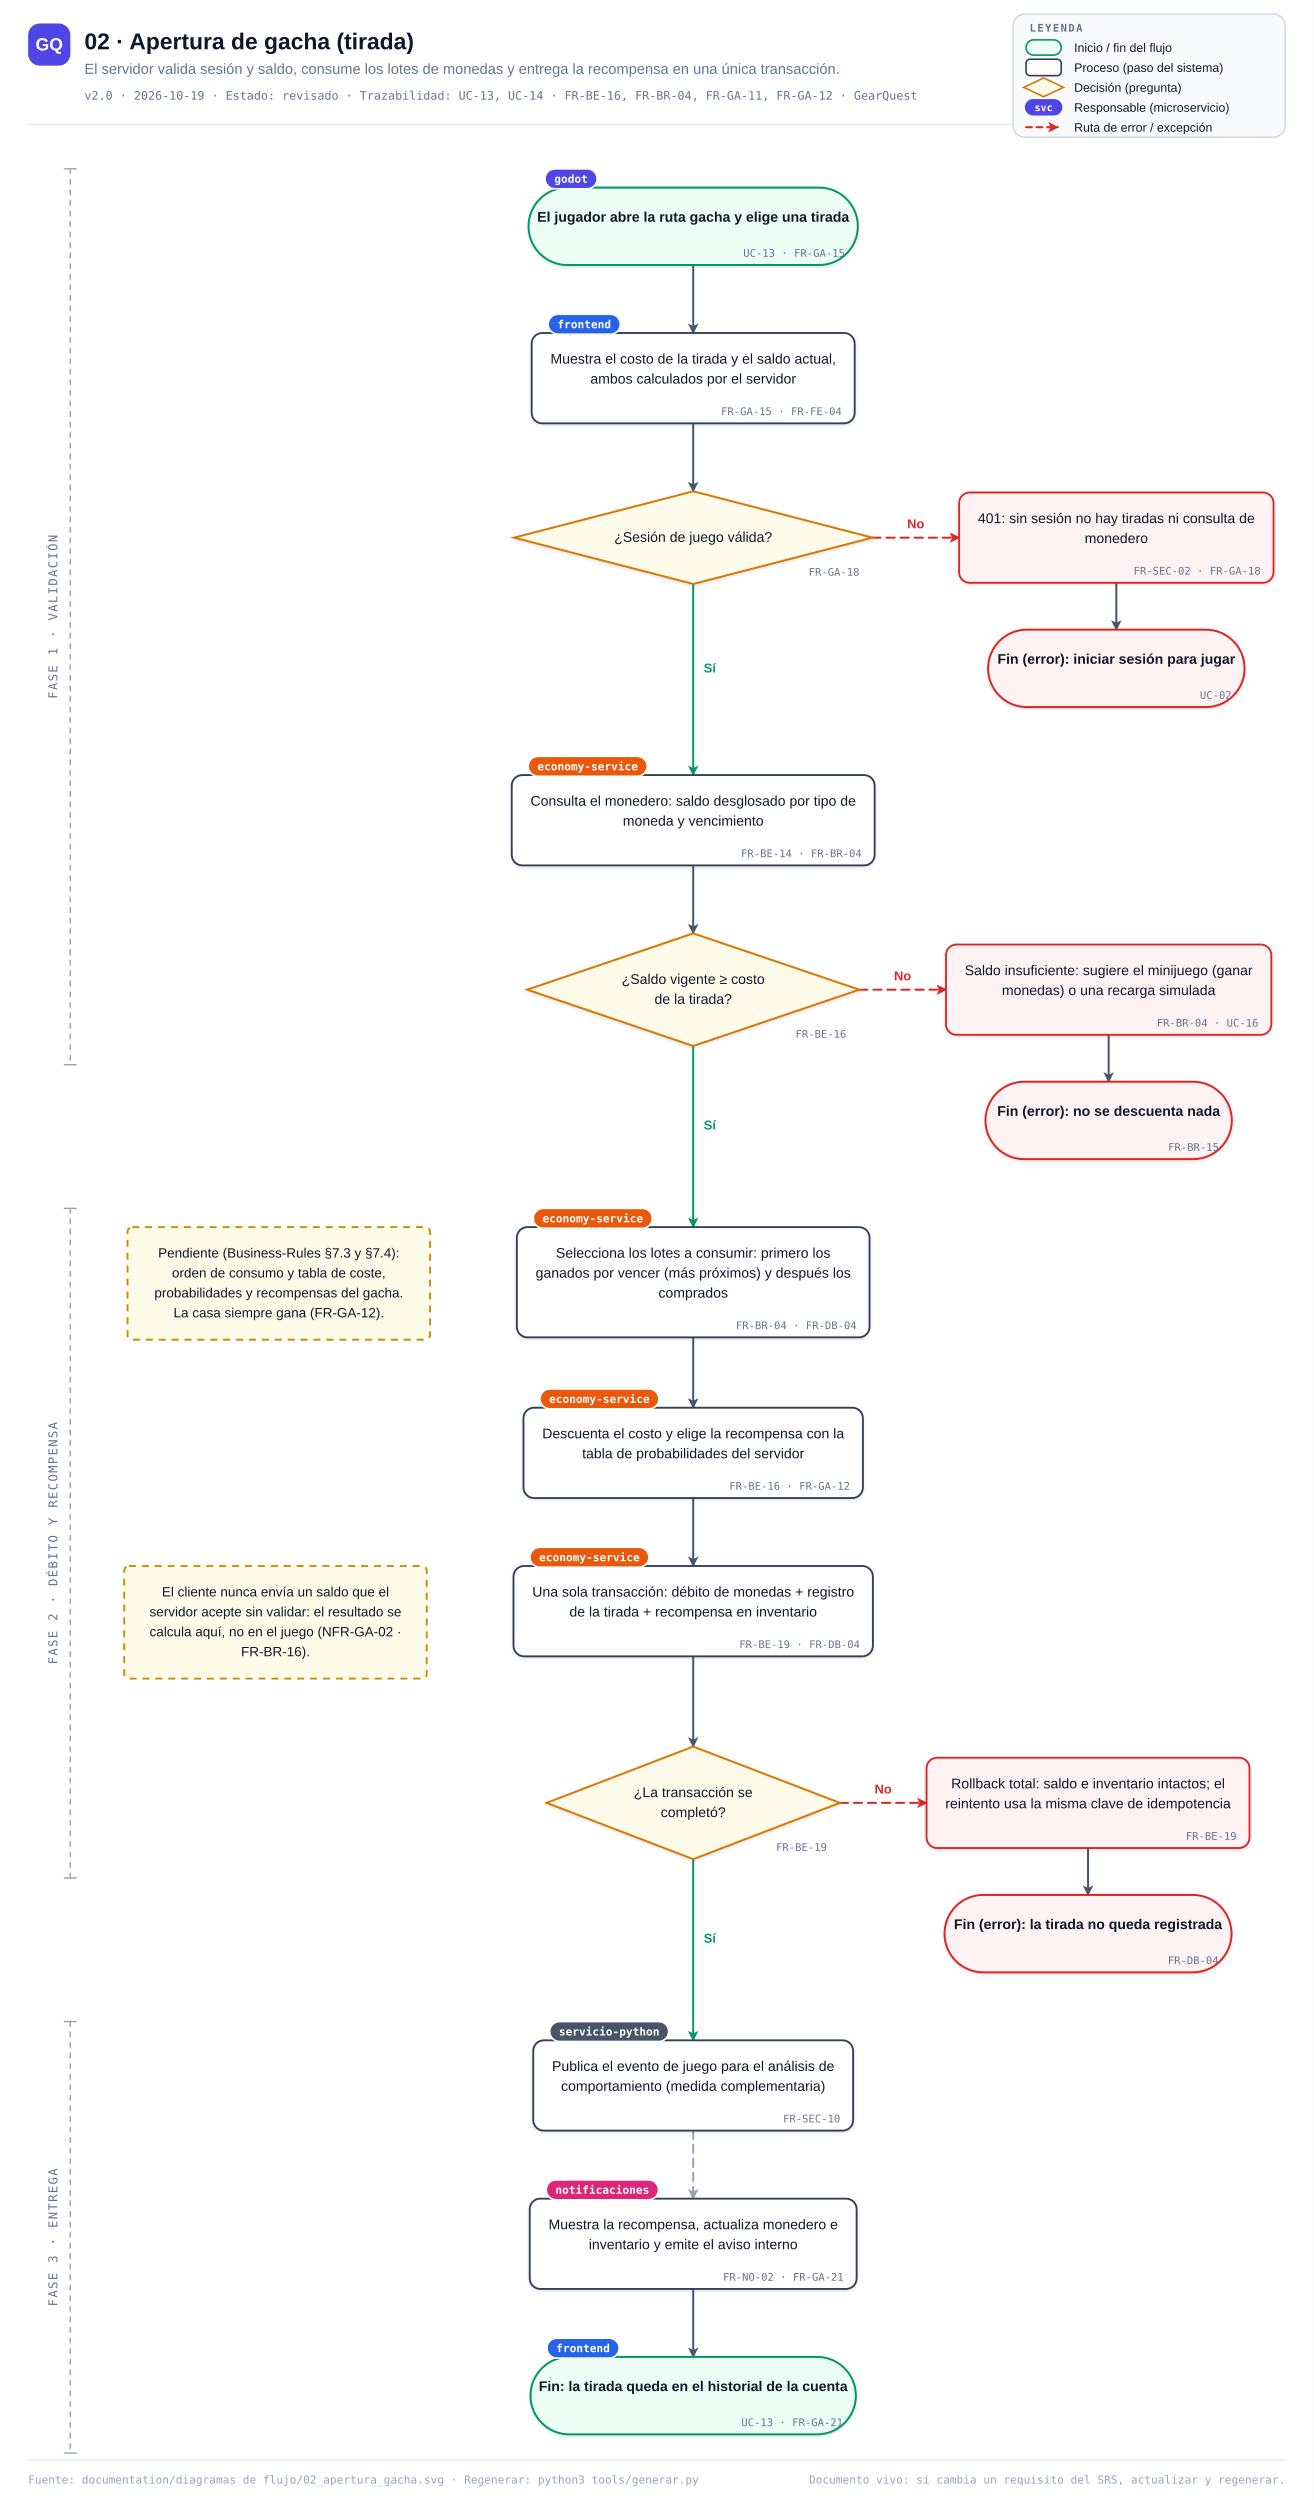
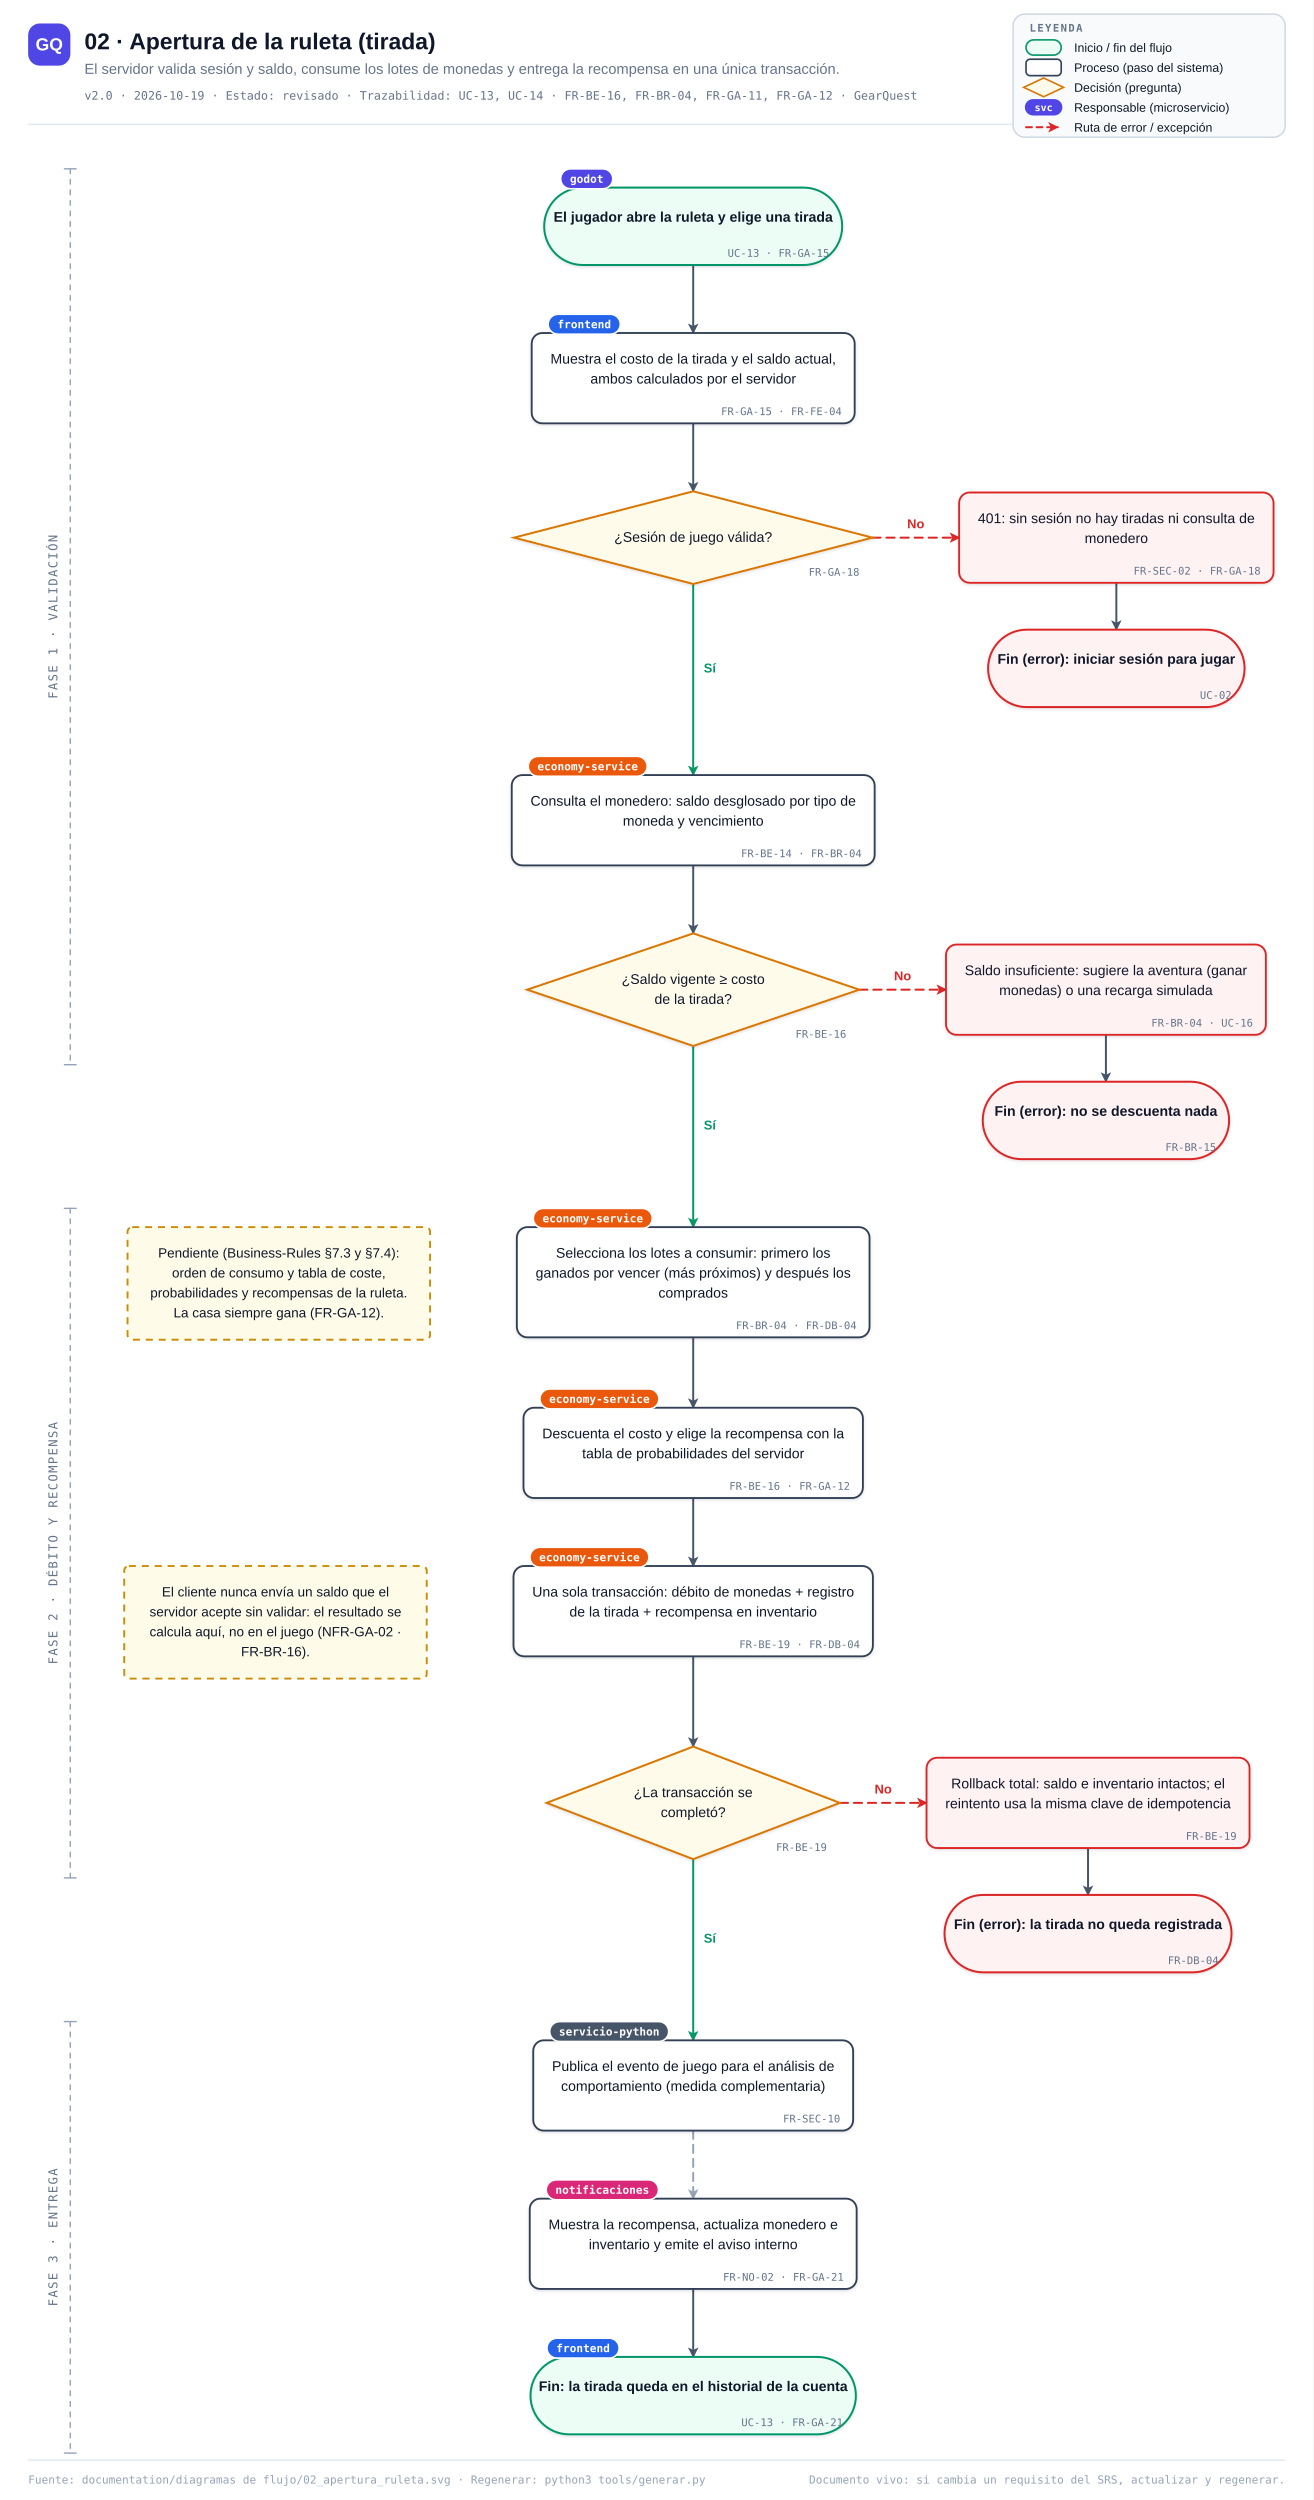
<svg xmlns="http://www.w3.org/2000/svg" width="1120" height="2132" viewBox="0 0 1120 2132" role="img" aria-labelledby="titulo">
  <defs>
    <filter id="softshadow" x="-20%" y="-20%" width="140%" height="140%">
      <feDropShadow dx="0" dy="1" stdDeviation="1.6" flood-color="#0f172a" flood-opacity="0.14" />
    </filter>
    <marker id="arr" viewBox="0 0 10 10" refX="9" refY="5" markerWidth="9" markerHeight="9" orient="auto" markerUnits="userSpaceOnUse">
      <path d="M0,0 L10,5 L0,10 L2.4,5 Z" fill="#475569" />
    </marker>
    <marker id="arr_ok" viewBox="0 0 10 10" refX="9" refY="5" markerWidth="9" markerHeight="9" orient="auto" markerUnits="userSpaceOnUse">
      <path d="M0,0 L10,5 L0,10 L2.4,5 Z" fill="#059669" />
    </marker>
    <marker id="arr_err" viewBox="0 0 10 10" refX="9" refY="5" markerWidth="9" markerHeight="9" orient="auto" markerUnits="userSpaceOnUse">
      <path d="M0,0 L10,5 L0,10 L2.4,5 Z" fill="#dc2626" />
    </marker>
    <marker id="arr_soft" viewBox="0 0 10 10" refX="9" refY="5" markerWidth="9" markerHeight="9" orient="auto" markerUnits="userSpaceOnUse">
      <path d="M0,0 L10,5 L0,10 L2.4,5 Z" fill="#94a3b8" />
    </marker>
    <marker id="arr_accent" viewBox="0 0 10 10" refX="9" refY="5" markerWidth="9" markerHeight="9" orient="auto" markerUnits="userSpaceOnUse">
      <path d="M0,0 L10,5 L0,10 L2.4,5 Z" fill="#4f46e5" />
    </marker>
  </defs>
  <rect x="0" y="0" width="1120" height="2132" fill="#ffffff" />
  <rect x="24" y="20" width="36" height="36" rx="10" fill="#4f46e5" />
  <text x="42" y="43" font-size="15" fill="#ffffff" font-family="Arial, Helvetica, sans-serif" text-anchor="middle" font-weight="700">GQ</text>
-   <text x="72" y="42" font-size="19.5" fill="#0f172a" font-family="Arial, Helvetica, sans-serif" font-weight="700">02 · Apertura de gacha (tirada)</text>
+   <text x="72" y="42" font-size="19.5" fill="#0f172a" font-family="Arial, Helvetica, sans-serif" font-weight="700">02 · Apertura de la ruleta (tirada)</text>
  <text x="72" y="63" font-size="12.5" fill="#64748b" font-family="Arial, Helvetica, sans-serif">El servidor valida sesión y saldo, consume los lotes de monedas y entrega la recompensa en una única transacción.</text>
  <text x="72" y="85" font-size="10" fill="#64748b" font-family="Consolas, 'DejaVu Sans Mono', monospace">v2.0 · 2026-10-19 · Estado: revisado · Trazabilidad: UC-13, UC-14 · FR-BE-16, FR-BR-04, FR-GA-11, FR-GA-12 · GearQuest</text>
  <line x1="24" y1="106" x2="1096" y2="106" stroke="#e2e8f0" stroke-width="1.2" stroke-linecap="butt" />
  <rect x="864" y="12" width="232" height="105" rx="10" fill="#f8fafc" stroke="#cbd5e1" stroke-width="1.2" />
  <text x="878" y="27" font-size="9" fill="#64748b" font-family="Consolas, 'DejaVu Sans Mono', monospace" font-weight="700" letter-spacing="1.2">LEYENDA</text>
  <rect x="875" y="34" width="30" height="13" rx="6.5" fill="#ecfdf5" stroke="#059669" stroke-width="1.4" />
  <text x="916" y="44.3" font-size="10.5" fill="#0f172a" font-family="Arial, Helvetica, sans-serif">Inicio / fin del flujo</text>
  <rect x="875" y="50.5" width="30" height="14" rx="3.5" fill="#ffffff" stroke="#334155" stroke-width="1.4" />
  <text x="916" y="61.3" font-size="10.5" fill="#0f172a" font-family="Arial, Helvetica, sans-serif">Proceso (paso del sistema)</text>
  <polygon points="890,66.5 907,74.5 890,82.5 873,74.5" fill="#fffbeb" stroke="#d97706" stroke-width="1.4" />
  <text x="916" y="78.3" font-size="10.5" fill="#0f172a" font-family="Arial, Helvetica, sans-serif">Decisión (pregunta)</text>
  <rect x="874" y="84.5" width="32" height="14" rx="7" fill="#4f46e5" />
  <text x="890" y="94.7" font-size="8.5" fill="#ffffff" font-family="Consolas, 'DejaVu Sans Mono', monospace" text-anchor="middle" font-weight="700">svc</text>
  <text x="916" y="95.3" font-size="10.5" fill="#0f172a" font-family="Arial, Helvetica, sans-serif">Responsable (microservicio)</text>
  <line x1="875" y1="108.5" x2="902" y2="108.5" stroke="#dc2626" stroke-width="1.7" stroke-linecap="round" stroke-dasharray="5 4" marker-end="url(#arr_err)" />
  <text x="916" y="112.3" font-size="10.5" fill="#0f172a" font-family="Arial, Helvetica, sans-serif">Ruta de error / excepción</text>
  <line x1="24" y1="2098" x2="1096" y2="2098" stroke="#e2e8f0" stroke-width="1.2" stroke-linecap="butt" />
-   <text x="24" y="2118" font-size="9.5" fill="#94a3b8" font-family="Consolas, 'DejaVu Sans Mono', monospace">Fuente: documentation/diagramas de flujo/02_apertura_gacha.svg  ·  Regenerar: python3 tools/generar.py</text>
+   <text x="24" y="2118" font-size="9.5" fill="#94a3b8" font-family="Consolas, 'DejaVu Sans Mono', monospace">Fuente: documentation/diagramas de flujo/02_apertura_ruleta.svg  ·  Regenerar: python3 tools/generar.py</text>
  <text x="1096" y="2118" font-size="9.5" fill="#94a3b8" font-family="Consolas, 'DejaVu Sans Mono', monospace" text-anchor="end">Documento vivo: si cambia un requisito del SRS, actualizar y regenerar.</text>
  <line x1="59.92" y1="144" x2="59.92" y2="908" stroke="#94a3b8" stroke-width="1.2" stroke-linecap="round" stroke-dasharray="4 5" />
  <line x1="54.92" y1="144" x2="64.92" y2="144" stroke="#94a3b8" stroke-width="1.2" stroke-linecap="round" />
  <line x1="54.92" y1="908" x2="64.92" y2="908" stroke="#94a3b8" stroke-width="1.2" stroke-linecap="round" />
  <text x="48.92" y="526" font-family="Consolas, 'DejaVu Sans Mono', monospace" font-size="10.5" fill="#64748b" text-anchor="middle" letter-spacing="1.1" transform="rotate(-90 48.92 526)">FASE 1 · VALIDACIÓN</text>
  <line x1="59.92" y1="1030.5" x2="59.92" y2="1601.5" stroke="#94a3b8" stroke-width="1.2" stroke-linecap="round" stroke-dasharray="4 5" />
  <line x1="54.92" y1="1030.5" x2="64.92" y2="1030.5" stroke="#94a3b8" stroke-width="1.2" stroke-linecap="round" />
  <line x1="54.92" y1="1601.5" x2="64.92" y2="1601.5" stroke="#94a3b8" stroke-width="1.2" stroke-linecap="round" />
  <text x="48.92" y="1316" font-family="Consolas, 'DejaVu Sans Mono', monospace" font-size="10.5" fill="#64748b" text-anchor="middle" letter-spacing="1.1" transform="rotate(-90 48.92 1316)">FASE 2 · DÉBITO Y RECOMPENSA</text>
  <line x1="59.92" y1="1724" x2="59.92" y2="2092" stroke="#94a3b8" stroke-width="1.2" stroke-linecap="round" stroke-dasharray="4 5" />
  <line x1="54.92" y1="1724" x2="64.92" y2="1724" stroke="#94a3b8" stroke-width="1.2" stroke-linecap="round" />
  <line x1="54.92" y1="2092" x2="64.92" y2="2092" stroke="#94a3b8" stroke-width="1.2" stroke-linecap="round" />
  <text x="48.92" y="1908" font-family="Consolas, 'DejaVu Sans Mono', monospace" font-size="10.5" fill="#64748b" text-anchor="middle" letter-spacing="1.1" transform="rotate(-90 48.92 1908)">FASE 3 · ENTREGA</text>
  <path d="M591.16,226 L591.16,284" fill="none" stroke="#475569" stroke-width="1.7" stroke-linecap="round" stroke-linejoin="round" marker-end="url(#arr)" />
  <path d="M591.16,361 L591.16,419" fill="none" stroke="#475569" stroke-width="1.7" stroke-linecap="round" stroke-linejoin="round" marker-end="url(#arr)" />
  <path d="M591.16,498 L591.16,661" fill="none" stroke="#059669" stroke-width="1.7" stroke-linecap="round" stroke-linejoin="round" marker-end="url(#arr_ok)" />
  <text x="600.16" y="573.5" font-size="11" fill="#059669" font-family="Arial, Helvetica, sans-serif" font-weight="700" stroke="#ffffff" stroke-width="3.2" paint-order="stroke" stroke-linejoin="round">Sí</text>
  <path d="M743.95,458.5 L817.95,458.5" fill="none" stroke="#dc2626" stroke-width="1.7" stroke-linecap="round" stroke-linejoin="round" stroke-dasharray="7 5" marker-end="url(#arr_err)" />
  <text x="780.95" y="450.5" font-size="11" fill="#dc2626" font-family="Arial, Helvetica, sans-serif" text-anchor="middle" font-weight="700" stroke="#ffffff" stroke-width="3.2" paint-order="stroke" stroke-linejoin="round">No</text>
  <path d="M952.01,497 L952.01,537" fill="none" stroke="#475569" stroke-width="1.7" stroke-linecap="round" stroke-linejoin="round" marker-end="url(#arr)" />
  <path d="M591.16,738 L591.16,796" fill="none" stroke="#475569" stroke-width="1.7" stroke-linecap="round" stroke-linejoin="round" marker-end="url(#arr)" />
  <path d="M591.16,892 L591.16,1046.5" fill="none" stroke="#059669" stroke-width="1.7" stroke-linecap="round" stroke-linejoin="round" marker-end="url(#arr_ok)" />
  <text x="600.16" y="963.25" font-size="11" fill="#059669" font-family="Arial, Helvetica, sans-serif" font-weight="700" stroke="#ffffff" stroke-width="3.2" paint-order="stroke" stroke-linejoin="round">Sí</text>
  <path d="M732.74,844 L806.74,844" fill="none" stroke="#dc2626" stroke-width="1.7" stroke-linecap="round" stroke-linejoin="round" stroke-dasharray="7 5" marker-end="url(#arr_err)" />
  <text x="769.74" y="836" font-size="11" fill="#dc2626" font-family="Arial, Helvetica, sans-serif" text-anchor="middle" font-weight="700" stroke="#ffffff" stroke-width="3.2" paint-order="stroke" stroke-linejoin="round">No</text>
-   <path d="M945.46,882.5 L945.46,922.5" fill="none" stroke="#475569" stroke-width="1.7" stroke-linecap="round" stroke-linejoin="round" marker-end="url(#arr)" />
+   <path d="M943.13,882.5 L943.13,922.5" fill="none" stroke="#475569" stroke-width="1.7" stroke-linecap="round" stroke-linejoin="round" marker-end="url(#arr)" />
  <path d="M591.16,1140.5 L591.16,1200.5" fill="none" stroke="#475569" stroke-width="1.7" stroke-linecap="round" stroke-linejoin="round" marker-end="url(#arr)" />
  <path d="M591.16,1277.5 L591.16,1335.5" fill="none" stroke="#475569" stroke-width="1.7" stroke-linecap="round" stroke-linejoin="round" marker-end="url(#arr)" />
  <path d="M591.16,1412.5 L591.16,1489.5" fill="none" stroke="#475569" stroke-width="1.7" stroke-linecap="round" stroke-linejoin="round" marker-end="url(#arr)" />
  <path d="M591.16,1585.5 L591.16,1740" fill="none" stroke="#059669" stroke-width="1.7" stroke-linecap="round" stroke-linejoin="round" marker-end="url(#arr_ok)" />
  <text x="600.16" y="1656.75" font-size="11" fill="#059669" font-family="Arial, Helvetica, sans-serif" font-weight="700" stroke="#ffffff" stroke-width="3.2" paint-order="stroke" stroke-linejoin="round">Sí</text>
  <path d="M716.16,1537.5 L790.16,1537.5" fill="none" stroke="#dc2626" stroke-width="1.7" stroke-linecap="round" stroke-linejoin="round" stroke-dasharray="7 5" marker-end="url(#arr_err)" />
  <text x="753.16" y="1529.5" font-size="11" fill="#dc2626" font-family="Arial, Helvetica, sans-serif" text-anchor="middle" font-weight="700" stroke="#ffffff" stroke-width="3.2" paint-order="stroke" stroke-linejoin="round">No</text>
  <path d="M927.87,1576 L927.87,1616" fill="none" stroke="#475569" stroke-width="1.7" stroke-linecap="round" stroke-linejoin="round" marker-end="url(#arr)" />
  <path d="M591.16,1817 L591.16,1875" fill="none" stroke="#94a3b8" stroke-width="1.7" stroke-linecap="round" stroke-linejoin="round" stroke-dasharray="7 5" marker-end="url(#arr_soft)" />
  <path d="M591.16,1952 L591.16,2010" fill="none" stroke="#475569" stroke-width="1.7" stroke-linecap="round" stroke-linejoin="round" marker-end="url(#arr)" />
-   <rect x="450.76" y="160" width="280.8" height="66" rx="33" fill="#ecfdf5" stroke="#059669" stroke-width="1.7" filter="url(#softshadow)" />
-   <text x="591.16" y="189.1" font-size="12" fill="#0f172a" font-family="Arial, Helvetica, sans-serif" text-anchor="middle" font-weight="700">El jugador abre la ruta gacha y elige una tirada</text>
-   <text x="720.55" y="219" font-size="9" fill="#64748b" font-family="Consolas, 'DejaVu Sans Mono', monospace" text-anchor="end">UC-13 · FR-GA-15</text>
-   <rect x="464.76" y="144" width="44.5" height="17" rx="8.5" fill="#4f46e5" stroke="#ffffff" stroke-width="1.4" />
-   <text x="487.01" y="155.9" font-size="9.5" fill="#ffffff" font-family="Consolas, 'DejaVu Sans Mono', monospace" text-anchor="middle" font-weight="700">godot</text>
+   <rect x="464.1" y="160" width="254.11" height="66" rx="33" fill="#ecfdf5" stroke="#059669" stroke-width="1.7" filter="url(#softshadow)" />
+   <text x="591.16" y="189.1" font-size="12" fill="#0f172a" font-family="Arial, Helvetica, sans-serif" text-anchor="middle" font-weight="700">El jugador abre la ruleta y elige una tirada</text>
+   <text x="707.21" y="219" font-size="9" fill="#64748b" font-family="Consolas, 'DejaVu Sans Mono', monospace" text-anchor="end">UC-13 · FR-GA-15</text>
+   <rect x="478.1" y="144" width="44.5" height="17" rx="8.5" fill="#4f46e5" stroke="#ffffff" stroke-width="1.4" />
+   <text x="500.35" y="155.9" font-size="9.5" fill="#ffffff" font-family="Consolas, 'DejaVu Sans Mono', monospace" text-anchor="middle" font-weight="700">godot</text>
  <rect x="453.43" y="284" width="275.44" height="77" rx="9" fill="#ffffff" stroke="#334155" stroke-width="1.6" filter="url(#softshadow)" />
  <text x="591.16" y="310.1" font-size="12" fill="#0f172a" font-family="Arial, Helvetica, sans-serif" text-anchor="middle">Muestra el costo de la tirada y el saldo actual,</text>
  <text x="591.16" y="327.1" font-size="12" fill="#0f172a" font-family="Arial, Helvetica, sans-serif" text-anchor="middle">ambos calculados por el servidor</text>
  <text x="717.88" y="354" font-size="9" fill="#64748b" font-family="Consolas, 'DejaVu Sans Mono', monospace" text-anchor="end">FR-GA-15 · FR-FE-04</text>
  <rect x="467.43" y="268" width="61.6" height="17" rx="8.5" fill="#2563eb" stroke="#ffffff" stroke-width="1.4" />
  <text x="498.23" y="279.9" font-size="9.5" fill="#ffffff" font-family="Consolas, 'DejaVu Sans Mono', monospace" text-anchor="middle" font-weight="700">frontend</text>
  <polygon points="591.16,419 743.95,458.5 591.16,498 438.36,458.5" fill="#fffbeb" stroke="#d97706" stroke-width="1.7" filter="url(#softshadow)" />
  <text x="591.16" y="462.1" font-size="12" fill="#0f172a" font-family="Arial, Helvetica, sans-serif" text-anchor="middle">¿Sesión de juego válida?</text>
  <text x="732.95" y="491" font-size="9" fill="#64748b" font-family="Consolas, 'DejaVu Sans Mono', monospace" text-anchor="end">FR-GA-18</text>
  <rect x="817.95" y="420" width="268.12" height="77" rx="9" fill="#fef2f2" stroke="#dc2626" stroke-width="1.6" filter="url(#softshadow)" />
  <text x="952.01" y="446.1" font-size="12" fill="#0f172a" font-family="Arial, Helvetica, sans-serif" text-anchor="middle">401: sin sesión no hay tiradas ni consulta de</text>
  <text x="952.01" y="463.1" font-size="12" fill="#0f172a" font-family="Arial, Helvetica, sans-serif" text-anchor="middle">monedero</text>
  <text x="1075.08" y="490" font-size="9" fill="#64748b" font-family="Consolas, 'DejaVu Sans Mono', monospace" text-anchor="end">FR-SEC-02 · FR-GA-18</text>
  <rect x="842.66" y="537" width="218.71" height="66" rx="33" fill="#fef2f2" stroke="#dc2626" stroke-width="1.7" filter="url(#softshadow)" />
  <text x="952.01" y="566.1" font-size="12" fill="#0f172a" font-family="Arial, Helvetica, sans-serif" text-anchor="middle" font-weight="700">Fin (error): iniciar sesión para jugar</text>
  <text x="1050.37" y="596" font-size="9" fill="#64748b" font-family="Consolas, 'DejaVu Sans Mono', monospace" text-anchor="end">UC-02</text>
  <rect x="436.42" y="661" width="309.48" height="77" rx="9" fill="#ffffff" stroke="#334155" stroke-width="1.6" filter="url(#softshadow)" />
  <text x="591.16" y="687.1" font-size="12" fill="#0f172a" font-family="Arial, Helvetica, sans-serif" text-anchor="middle">Consulta el monedero: saldo desglosado por tipo de</text>
  <text x="591.16" y="704.1" font-size="12" fill="#0f172a" font-family="Arial, Helvetica, sans-serif" text-anchor="middle">moneda y vencimiento</text>
  <text x="734.89" y="731" font-size="9" fill="#64748b" font-family="Consolas, 'DejaVu Sans Mono', monospace" text-anchor="end">FR-BE-14 · FR-BR-04</text>
  <rect x="450.42" y="645" width="101.5" height="17" rx="8.5" fill="#ea580c" stroke="#ffffff" stroke-width="1.4" />
  <text x="501.17" y="656.9" font-size="9.5" fill="#ffffff" font-family="Consolas, 'DejaVu Sans Mono', monospace" text-anchor="middle" font-weight="700">economy-service</text>
  <polygon points="591.16,796 732.74,844 591.16,892 449.57,844" fill="#fffbeb" stroke="#d97706" stroke-width="1.7" filter="url(#softshadow)" />
  <text x="591.16" y="839.1" font-size="12" fill="#0f172a" font-family="Arial, Helvetica, sans-serif" text-anchor="middle">¿Saldo vigente ≥ costo</text>
  <text x="591.16" y="856.1" font-size="12" fill="#0f172a" font-family="Arial, Helvetica, sans-serif" text-anchor="middle">de la tirada?</text>
  <text x="721.74" y="885" font-size="9" fill="#64748b" font-family="Consolas, 'DejaVu Sans Mono', monospace" text-anchor="end">FR-BE-16</text>
-   <rect x="806.74" y="805.5" width="277.44" height="77" rx="9" fill="#fef2f2" stroke="#dc2626" stroke-width="1.6" filter="url(#softshadow)" />
-   <text x="945.46" y="831.6" font-size="12" fill="#0f172a" font-family="Arial, Helvetica, sans-serif" text-anchor="middle">Saldo insuficiente: sugiere el minijuego (ganar</text>
-   <text x="945.46" y="848.6" font-size="12" fill="#0f172a" font-family="Arial, Helvetica, sans-serif" text-anchor="middle">monedas) o una recarga simulada</text>
-   <text x="1073.17" y="875.5" font-size="9" fill="#64748b" font-family="Consolas, 'DejaVu Sans Mono', monospace" text-anchor="end">FR-BR-04 · UC-16</text>
-   <rect x="840.42" y="922.5" width="210.08" height="66" rx="33" fill="#fef2f2" stroke="#dc2626" stroke-width="1.7" filter="url(#softshadow)" />
-   <text x="945.46" y="951.6" font-size="12" fill="#0f172a" font-family="Arial, Helvetica, sans-serif" text-anchor="middle" font-weight="700">Fin (error): no se descuenta nada</text>
-   <text x="1039.5" y="981.5" font-size="9" fill="#64748b" font-family="Consolas, 'DejaVu Sans Mono', monospace" text-anchor="end">FR-BR-15</text>
+   <rect x="806.74" y="805.5" width="272.78" height="77" rx="9" fill="#fef2f2" stroke="#dc2626" stroke-width="1.6" filter="url(#softshadow)" />
+   <text x="943.13" y="831.6" font-size="12" fill="#0f172a" font-family="Arial, Helvetica, sans-serif" text-anchor="middle">Saldo insuficiente: sugiere la aventura (ganar</text>
+   <text x="943.13" y="848.6" font-size="12" fill="#0f172a" font-family="Arial, Helvetica, sans-serif" text-anchor="middle">monedas) o una recarga simulada</text>
+   <text x="1068.52" y="875.5" font-size="9" fill="#64748b" font-family="Consolas, 'DejaVu Sans Mono', monospace" text-anchor="end">FR-BR-04 · UC-16</text>
+   <rect x="838.09" y="922.5" width="210.08" height="66" rx="33" fill="#fef2f2" stroke="#dc2626" stroke-width="1.7" filter="url(#softshadow)" />
+   <text x="943.13" y="951.6" font-size="12" fill="#0f172a" font-family="Arial, Helvetica, sans-serif" text-anchor="middle" font-weight="700">Fin (error): no se descuenta nada</text>
+   <text x="1037.17" y="981.5" font-size="9" fill="#64748b" font-family="Consolas, 'DejaVu Sans Mono', monospace" text-anchor="end">FR-BR-15</text>
  <rect x="440.77" y="1046.5" width="300.76" height="94" rx="9" fill="#ffffff" stroke="#334155" stroke-width="1.6" filter="url(#softshadow)" />
  <text x="591.16" y="1072.6" font-size="12" fill="#0f172a" font-family="Arial, Helvetica, sans-serif" text-anchor="middle">Selecciona los lotes a consumir: primero los</text>
  <text x="591.16" y="1089.6" font-size="12" fill="#0f172a" font-family="Arial, Helvetica, sans-serif" text-anchor="middle">ganados por vencer (más próximos) y después los</text>
  <text x="591.16" y="1106.6" font-size="12" fill="#0f172a" font-family="Arial, Helvetica, sans-serif" text-anchor="middle">comprados</text>
  <text x="730.54" y="1133.5" font-size="9" fill="#64748b" font-family="Consolas, 'DejaVu Sans Mono', monospace" text-anchor="end">FR-BR-04 · FR-DB-04</text>
  <rect x="454.77" y="1030.5" width="101.5" height="17" rx="8.5" fill="#ea580c" stroke="#ffffff" stroke-width="1.4" />
  <text x="505.52" y="1042.4" font-size="9.5" fill="#ffffff" font-family="Consolas, 'DejaVu Sans Mono', monospace" text-anchor="middle" font-weight="700">economy-service</text>
  <rect x="108.77" y="1046.5" width="258" height="96" rx="4" fill="#fefce8" stroke="#ca8a04" stroke-width="1.6" stroke-dasharray="6 5" />
  <text x="237.77" y="1072.45" font-size="11.5" fill="#0f172a" font-family="Arial, Helvetica, sans-serif" text-anchor="middle">Pendiente (Business-Rules §7.3 y §7.4):</text>
  <text x="237.77" y="1089.45" font-size="11.5" fill="#0f172a" font-family="Arial, Helvetica, sans-serif" text-anchor="middle">orden de consumo y tabla de coste,</text>
-   <text x="237.77" y="1106.45" font-size="11.5" fill="#0f172a" font-family="Arial, Helvetica, sans-serif" text-anchor="middle">probabilidades y recompensas del gacha.</text>
+   <text x="237.77" y="1106.45" font-size="11.5" fill="#0f172a" font-family="Arial, Helvetica, sans-serif" text-anchor="middle">probabilidades y recompensas de la ruleta.</text>
  <text x="237.77" y="1123.45" font-size="11.5" fill="#0f172a" font-family="Arial, Helvetica, sans-serif" text-anchor="middle">La casa siempre gana (FR-GA-12).</text>
  <rect x="446.43" y="1200.5" width="289.45" height="77" rx="9" fill="#ffffff" stroke="#334155" stroke-width="1.6" filter="url(#softshadow)" />
  <text x="591.16" y="1226.6" font-size="12" fill="#0f172a" font-family="Arial, Helvetica, sans-serif" text-anchor="middle">Descuenta el costo y elige la recompensa con la</text>
  <text x="591.16" y="1243.6" font-size="12" fill="#0f172a" font-family="Arial, Helvetica, sans-serif" text-anchor="middle">tabla de probabilidades del servidor</text>
  <text x="724.88" y="1270.5" font-size="9" fill="#64748b" font-family="Consolas, 'DejaVu Sans Mono', monospace" text-anchor="end">FR-BE-16 · FR-GA-12</text>
  <rect x="460.43" y="1184.5" width="101.5" height="17" rx="8.5" fill="#ea580c" stroke="#ffffff" stroke-width="1.4" />
  <text x="511.18" y="1196.4" font-size="9.5" fill="#ffffff" font-family="Consolas, 'DejaVu Sans Mono', monospace" text-anchor="middle" font-weight="700">economy-service</text>
  <rect x="437.92" y="1335.5" width="306.46" height="77" rx="9" fill="#ffffff" stroke="#334155" stroke-width="1.6" filter="url(#softshadow)" />
  <text x="591.16" y="1361.6" font-size="12" fill="#0f172a" font-family="Arial, Helvetica, sans-serif" text-anchor="middle">Una sola transacción: débito de monedas + registro</text>
  <text x="591.16" y="1378.6" font-size="12" fill="#0f172a" font-family="Arial, Helvetica, sans-serif" text-anchor="middle">de la tirada + recompensa en inventario</text>
  <text x="733.39" y="1405.5" font-size="9" fill="#64748b" font-family="Consolas, 'DejaVu Sans Mono', monospace" text-anchor="end">FR-BE-19 · FR-DB-04</text>
  <rect x="451.92" y="1319.5" width="101.5" height="17" rx="8.5" fill="#ea580c" stroke="#ffffff" stroke-width="1.4" />
  <text x="502.67" y="1331.4" font-size="9.5" fill="#ffffff" font-family="Consolas, 'DejaVu Sans Mono', monospace" text-anchor="middle" font-weight="700">economy-service</text>
  <rect x="105.92" y="1335.5" width="258" height="96" rx="4" fill="#fefce8" stroke="#ca8a04" stroke-width="1.6" stroke-dasharray="6 5" />
  <text x="234.92" y="1361.45" font-size="11.5" fill="#0f172a" font-family="Arial, Helvetica, sans-serif" text-anchor="middle">El cliente nunca envía un saldo que el</text>
  <text x="234.92" y="1378.45" font-size="11.5" fill="#0f172a" font-family="Arial, Helvetica, sans-serif" text-anchor="middle">servidor acepte sin validar: el resultado se</text>
  <text x="234.92" y="1395.45" font-size="11.5" fill="#0f172a" font-family="Arial, Helvetica, sans-serif" text-anchor="middle">calcula aquí, no en el juego (NFR-GA-02 ·</text>
  <text x="234.92" y="1412.45" font-size="11.5" fill="#0f172a" font-family="Arial, Helvetica, sans-serif" text-anchor="middle">FR-BR-16).</text>
  <polygon points="591.16,1489.5 716.16,1537.5 591.16,1585.5 466.16,1537.5" fill="#fffbeb" stroke="#d97706" stroke-width="1.7" filter="url(#softshadow)" />
  <text x="591.16" y="1532.6" font-size="12" fill="#0f172a" font-family="Arial, Helvetica, sans-serif" text-anchor="middle">¿La transacción se</text>
  <text x="591.16" y="1549.6" font-size="12" fill="#0f172a" font-family="Arial, Helvetica, sans-serif" text-anchor="middle">completó?</text>
  <text x="705.16" y="1578.5" font-size="9" fill="#64748b" font-family="Consolas, 'DejaVu Sans Mono', monospace" text-anchor="end">FR-BE-19</text>
  <rect x="790.16" y="1499" width="275.43" height="77" rx="9" fill="#fef2f2" stroke="#dc2626" stroke-width="1.6" filter="url(#softshadow)" />
  <text x="927.87" y="1525.1" font-size="12" fill="#0f172a" font-family="Arial, Helvetica, sans-serif" text-anchor="middle">Rollback total: saldo e inventario intactos; el</text>
  <text x="927.87" y="1542.1" font-size="12" fill="#0f172a" font-family="Arial, Helvetica, sans-serif" text-anchor="middle">reintento usa la misma clave de idempotencia</text>
  <text x="1054.59" y="1569" font-size="9" fill="#64748b" font-family="Consolas, 'DejaVu Sans Mono', monospace" text-anchor="end">FR-BE-19</text>
  <rect x="805.5" y="1616" width="244.75" height="66" rx="33" fill="#fef2f2" stroke="#dc2626" stroke-width="1.7" filter="url(#softshadow)" />
  <text x="927.87" y="1645.1" font-size="12" fill="#0f172a" font-family="Arial, Helvetica, sans-serif" text-anchor="middle" font-weight="700">Fin (error): la tirada no queda registrada</text>
  <text x="1039.25" y="1675" font-size="9" fill="#64748b" font-family="Consolas, 'DejaVu Sans Mono', monospace" text-anchor="end">FR-DB-04</text>
  <rect x="454.76" y="1740" width="272.79" height="77" rx="9" fill="#ffffff" stroke="#334155" stroke-width="1.6" filter="url(#softshadow)" />
  <text x="591.16" y="1766.1" font-size="12" fill="#0f172a" font-family="Arial, Helvetica, sans-serif" text-anchor="middle">Publica el evento de juego para el análisis de</text>
  <text x="591.16" y="1783.1" font-size="12" fill="#0f172a" font-family="Arial, Helvetica, sans-serif" text-anchor="middle">comportamiento (medida complementaria)</text>
  <text x="716.55" y="1810" font-size="9" fill="#64748b" font-family="Consolas, 'DejaVu Sans Mono', monospace" text-anchor="end">FR-SEC-10</text>
  <rect x="468.76" y="1724" width="101.5" height="17" rx="8.5" fill="#475569" stroke="#ffffff" stroke-width="1.4" />
  <text x="519.51" y="1735.9" font-size="9.5" fill="#ffffff" font-family="Consolas, 'DejaVu Sans Mono', monospace" text-anchor="middle" font-weight="700">servicio-python</text>
  <rect x="451.77" y="1875" width="278.77" height="77" rx="9" fill="#ffffff" stroke="#334155" stroke-width="1.6" filter="url(#softshadow)" />
  <text x="591.16" y="1901.1" font-size="12" fill="#0f172a" font-family="Arial, Helvetica, sans-serif" text-anchor="middle">Muestra la recompensa, actualiza monedero e</text>
  <text x="591.16" y="1918.1" font-size="12" fill="#0f172a" font-family="Arial, Helvetica, sans-serif" text-anchor="middle">inventario y emite el aviso interno</text>
  <text x="719.54" y="1945" font-size="9" fill="#64748b" font-family="Consolas, 'DejaVu Sans Mono', monospace" text-anchor="end">FR-NO-02 · FR-GA-21</text>
  <rect x="465.77" y="1859" width="95.8" height="17" rx="8.5" fill="#db2777" stroke="#ffffff" stroke-width="1.4" />
  <text x="513.67" y="1870.9" font-size="9.5" fill="#ffffff" font-family="Consolas, 'DejaVu Sans Mono', monospace" text-anchor="middle" font-weight="700">notificaciones</text>
  <rect x="452.43" y="2010" width="277.46" height="66" rx="33" fill="#ecfdf5" stroke="#059669" stroke-width="1.7" filter="url(#softshadow)" />
  <text x="591.16" y="2039.1" font-size="12" fill="#0f172a" font-family="Arial, Helvetica, sans-serif" text-anchor="middle" font-weight="700">Fin: la tirada queda en el historial de la cuenta</text>
  <text x="718.89" y="2069" font-size="9" fill="#64748b" font-family="Consolas, 'DejaVu Sans Mono', monospace" text-anchor="end">UC-13 · FR-GA-21</text>
  <rect x="466.43" y="1994" width="61.6" height="17" rx="8.5" fill="#2563eb" stroke="#ffffff" stroke-width="1.4" />
  <text x="497.23" y="2005.9" font-size="9.5" fill="#ffffff" font-family="Consolas, 'DejaVu Sans Mono', monospace" text-anchor="middle" font-weight="700">frontend</text>
</svg>
